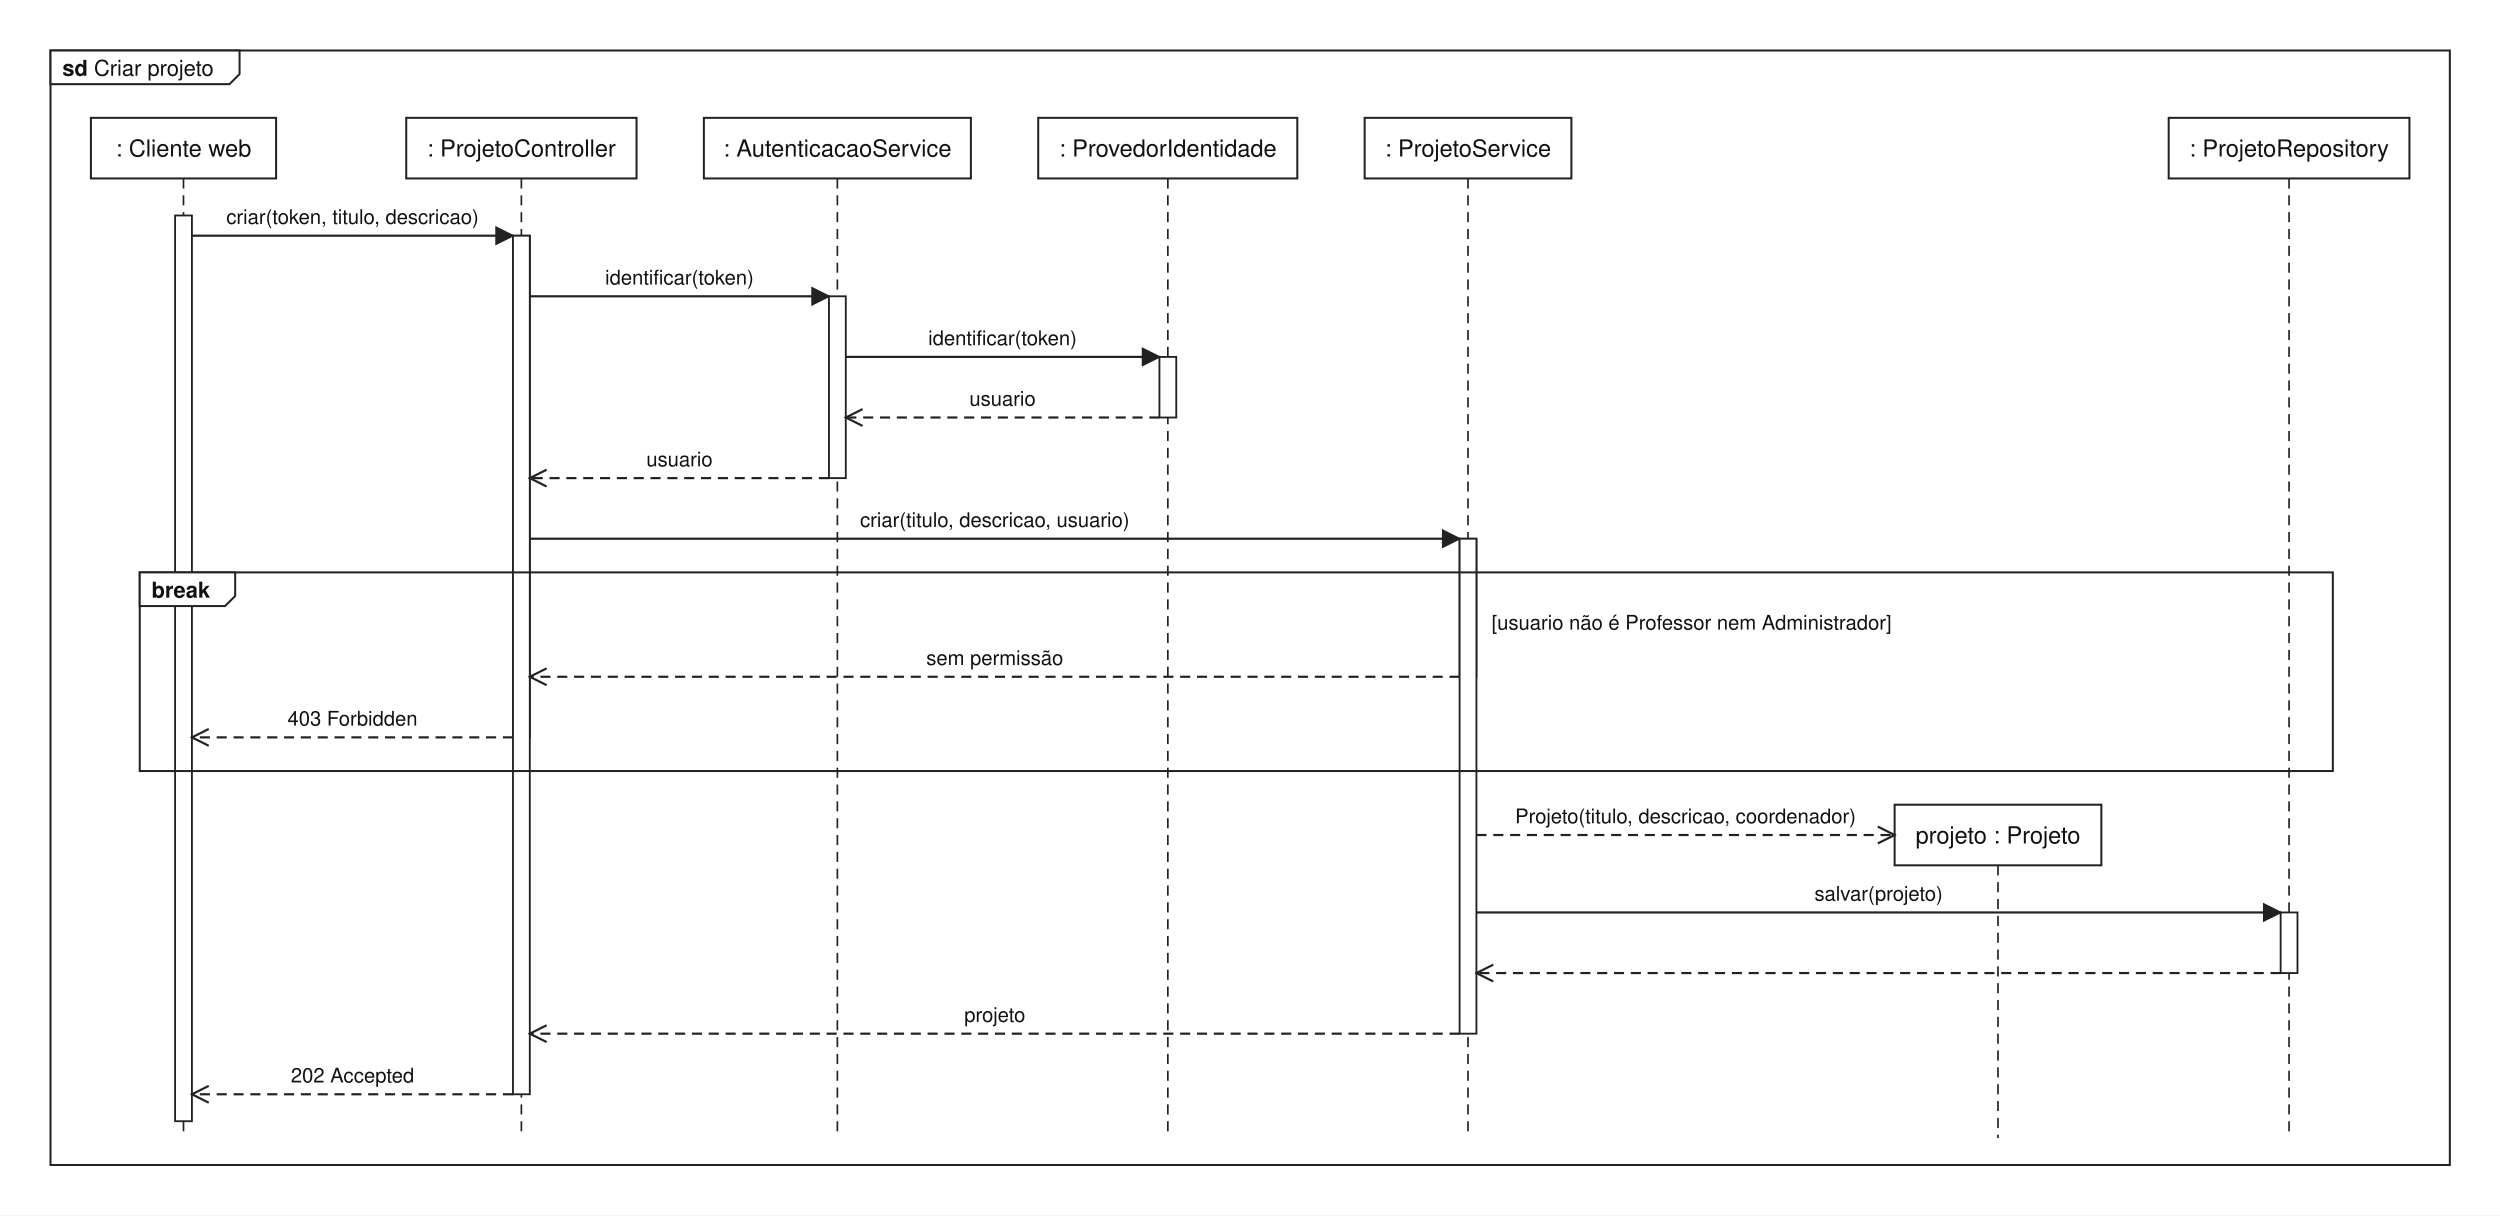
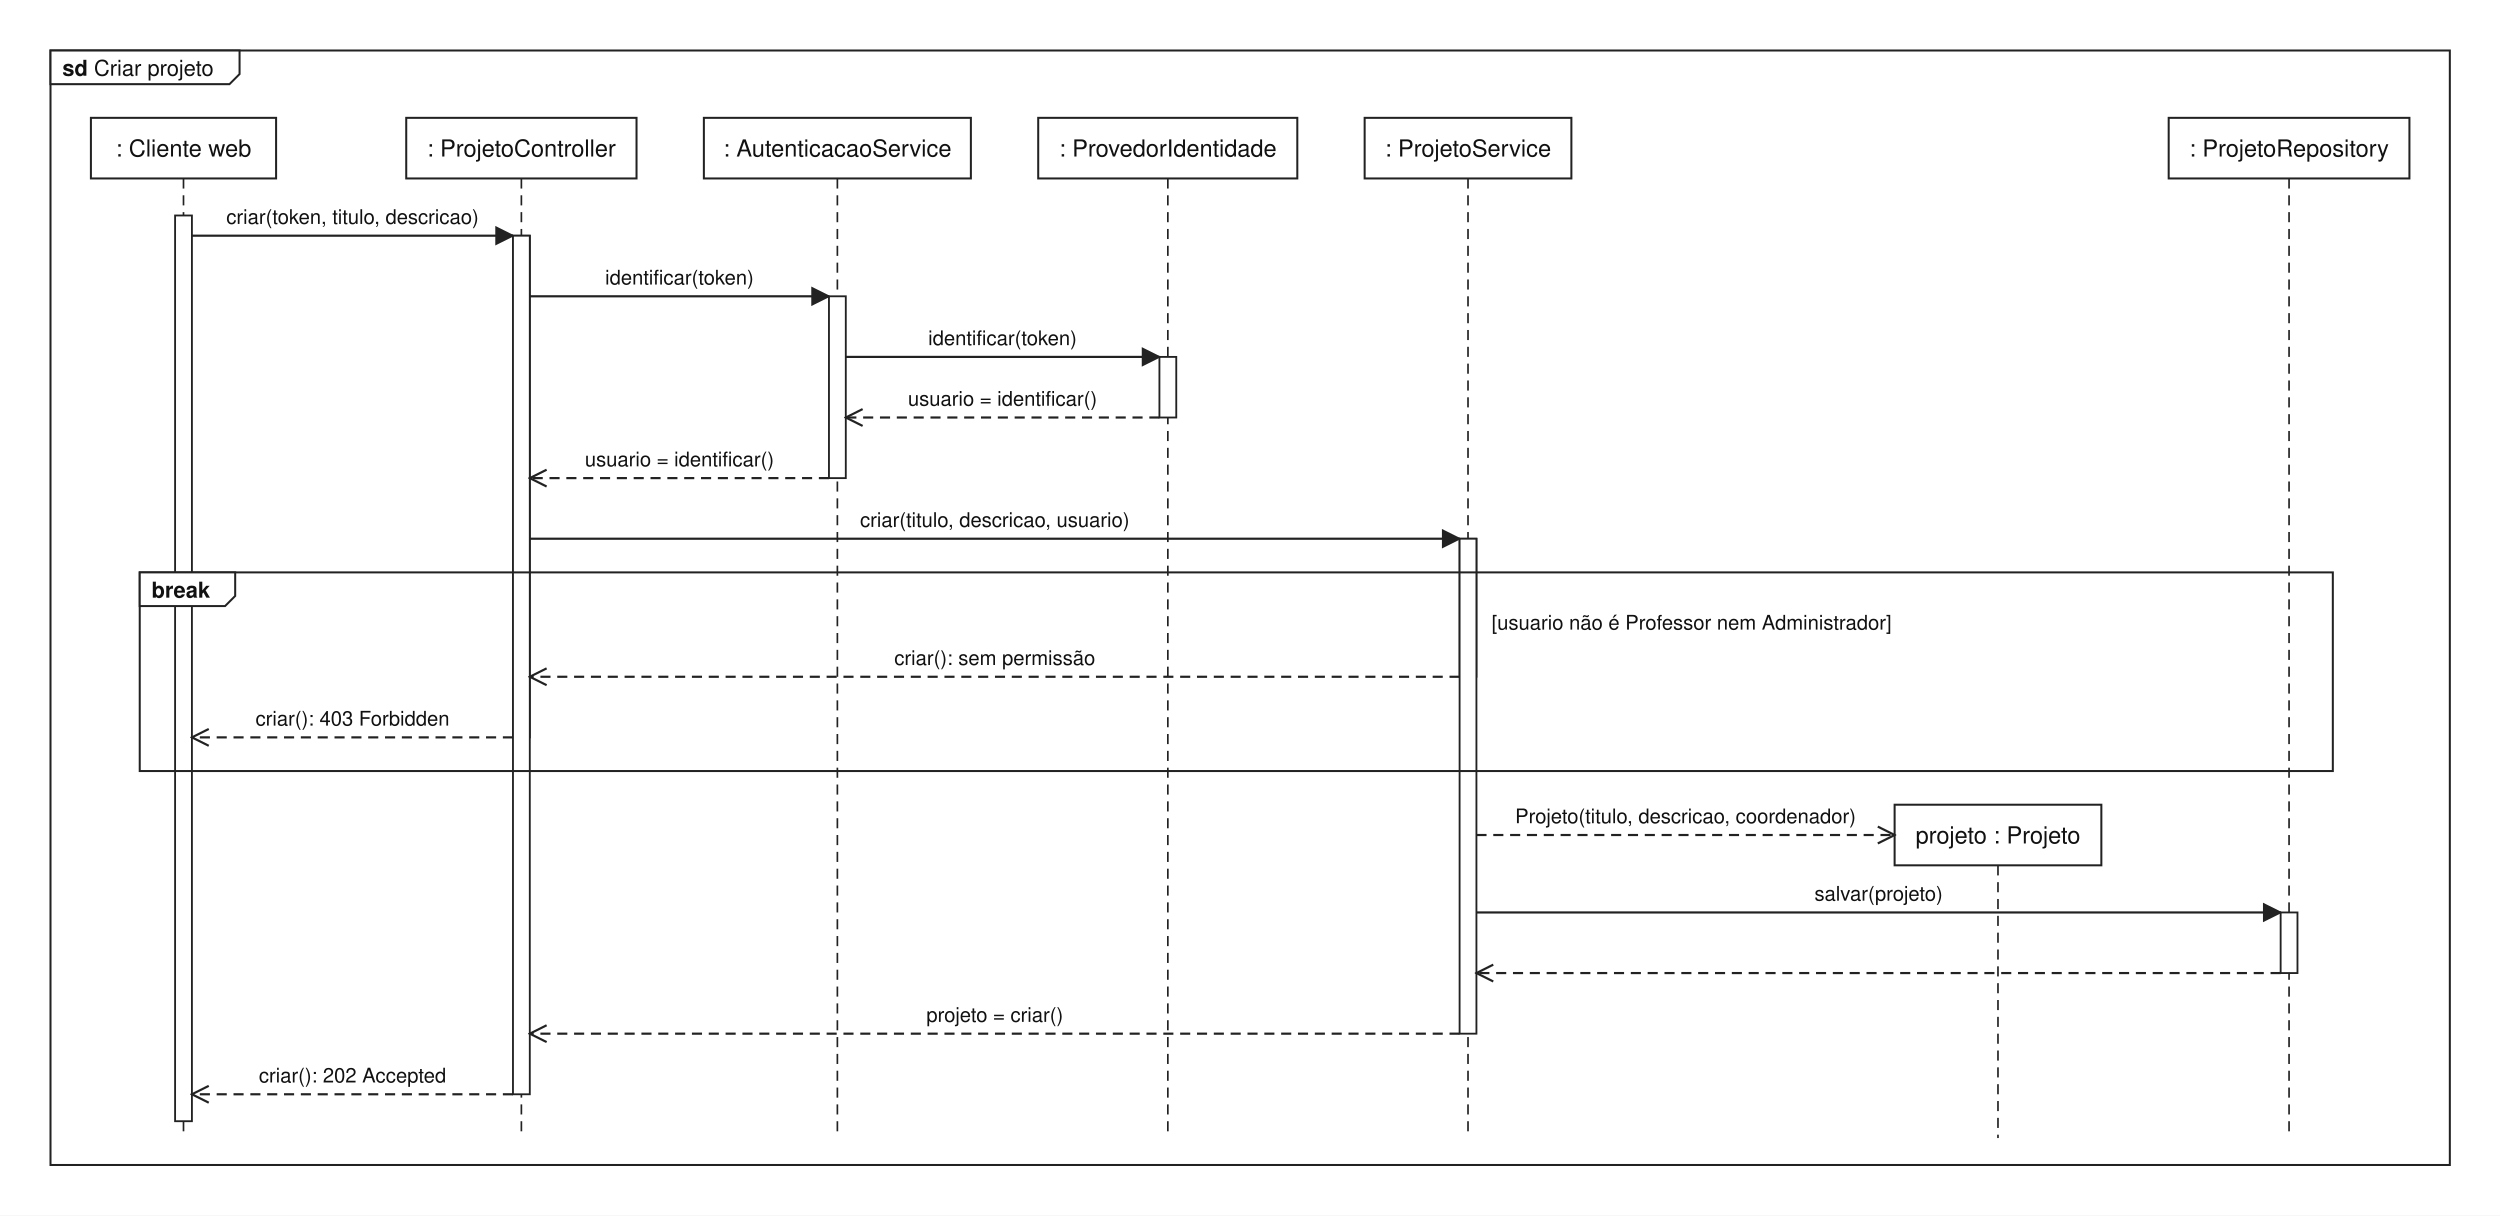
<svg xmlns="http://www.w3.org/2000/svg" width="1485" height="722" viewBox="0 0 1485 722" font-family="Helvetica, Arial, 'Liberation Sans', sans-serif">
  <defs>
    <marker id="seta" viewBox="0 0 12 12" refX="11" refY="6" markerWidth="12" markerHeight="12" orient="auto-start-reverse" markerUnits="userSpaceOnUse">
      <path d="M1,1 L11,6 L1,11" fill="none" stroke="#222" stroke-width="1.3" />
    </marker>
    <marker id="seta_cheia" viewBox="0 0 12 12" refX="11" refY="6" markerWidth="12" markerHeight="12" orient="auto-start-reverse" markerUnits="userSpaceOnUse">
      <path d="M1,1 L11,6 L1,11 Z" fill="#222" stroke="#222" stroke-width="1" />
    </marker>
    <marker id="triangulo" viewBox="0 0 16 16" refX="15" refY="8" markerWidth="16" markerHeight="16" orient="auto-start-reverse" markerUnits="userSpaceOnUse">
      <path d="M1,1 L15,8 L1,15 Z" fill="#fff" stroke="#222" stroke-width="1.3" />
    </marker>
    <marker id="losango" viewBox="0 0 22 12" refX="21" refY="6" markerWidth="22" markerHeight="12" orient="auto-start-reverse" markerUnits="userSpaceOnUse">
      <path d="M1,6 L11,1 L21,6 L11,11 Z" fill="#222" stroke="#222" stroke-width="1.2" />
    </marker>
    <marker id="losango_vazio" viewBox="0 0 22 12" refX="21" refY="6" markerWidth="22" markerHeight="12" orient="auto-start-reverse" markerUnits="userSpaceOnUse">
      <path d="M1,6 L11,1 L21,6 L11,11 Z" fill="#fff" stroke="#222" stroke-width="1.2" />
    </marker>
  </defs>
  <rect width="1485" height="722" fill="#fff" />
  <rect x="30.0" y="30.0" width="1425.2" height="662.0" fill="none" stroke="#222" stroke-width="1.2" />
  <path d="M30.0,30.0 H142.3 V44.0 L136.3,50.0 H30.0 Z" fill="#fff" stroke="#222" stroke-width="1.2" />
  <text x="37.0" y="45.0" font-size="13" text-anchor="start" font-weight="bold" font-style="normal" fill="#111">sd</text>
  <text x="55.8" y="45.0" font-size="13" text-anchor="start" font-weight="normal" font-style="normal" fill="#111">Criar projeto</text>
  <line x1="109.0" y1="106.0" x2="109.0" y2="676.0" stroke="#222" stroke-width="1" stroke-dasharray="6,4" />
  <line x1="309.7" y1="106.0" x2="309.7" y2="676.0" stroke="#222" stroke-width="1" stroke-dasharray="6,4" />
  <line x1="497.4" y1="106.0" x2="497.4" y2="676.0" stroke="#222" stroke-width="1" stroke-dasharray="6,4" />
  <line x1="693.7" y1="106.0" x2="693.7" y2="676.0" stroke="#222" stroke-width="1" stroke-dasharray="6,4" />
  <line x1="872.0" y1="106.0" x2="872.0" y2="676.0" stroke="#222" stroke-width="1" stroke-dasharray="6,4" />
  <line x1="1186.8" y1="514.0" x2="1186.8" y2="676.0" stroke="#222" stroke-width="1" stroke-dasharray="6,4" />
  <line x1="1359.7" y1="106.0" x2="1359.7" y2="676.0" stroke="#222" stroke-width="1" stroke-dasharray="6,4" />
  <rect x="54.0" y="70.0" width="110.0" height="36.0" fill="#fff" stroke="#222" stroke-width="1.2" />
  <text x="109.0" y="93.0" font-size="14" text-anchor="middle" font-weight="normal" font-style="normal" fill="#111">: Cliente web</text>
  <rect x="241.3" y="70.0" width="136.8" height="36.0" fill="#fff" stroke="#222" stroke-width="1.2" />
  <text x="309.7" y="93.0" font-size="14" text-anchor="middle" font-weight="normal" font-style="normal" fill="#111">: ProjetoController</text>
  <rect x="418.1" y="70.0" width="158.6" height="36.0" fill="#fff" stroke="#222" stroke-width="1.2" />
  <text x="497.4" y="93.0" font-size="14" text-anchor="middle" font-weight="normal" font-style="normal" fill="#111">: AutenticacaoService</text>
  <rect x="616.7" y="70.0" width="153.9" height="36.0" fill="#fff" stroke="#222" stroke-width="1.2" />
  <text x="693.7" y="93.0" font-size="14" text-anchor="middle" font-weight="normal" font-style="normal" fill="#111">: ProvedorIdentidade</text>
  <rect x="810.6" y="70.0" width="122.8" height="36.0" fill="#fff" stroke="#222" stroke-width="1.2" />
  <text x="872.0" y="93.0" font-size="14" text-anchor="middle" font-weight="normal" font-style="normal" fill="#111">: ProjetoService</text>
  <rect x="1125.4" y="478.0" width="122.8" height="36.0" fill="#fff" stroke="#222" stroke-width="1.2" />
  <text x="1186.8" y="501.0" font-size="14" text-anchor="middle" font-weight="normal" font-style="normal" fill="#111">projeto : Projeto</text>
  <rect x="1288.2" y="70.0" width="143.0" height="36.0" fill="#fff" stroke="#222" stroke-width="1.2" />
  <text x="1359.7" y="93.0" font-size="14" text-anchor="middle" font-weight="normal" font-style="normal" fill="#111">: ProjetoRepository</text>
  <rect x="688.7" y="212.0" width="10.0" height="36.0" fill="#fff" stroke="#222" stroke-width="1.1" />
  <rect x="492.4" y="176.0" width="10.0" height="108.0" fill="#fff" stroke="#222" stroke-width="1.1" />
  <rect x="867.0" y="320.0" width="10.0" height="82.0" fill="#fff" stroke="#222" stroke-width="1.1" />
  <rect x="304.7" y="140.0" width="10.0" height="298.0" fill="#fff" stroke="#222" stroke-width="1.1" />
  <rect x="1354.7" y="542.0" width="10.0" height="36.0" fill="#fff" stroke="#222" stroke-width="1.1" />
  <rect x="867.0" y="320.0" width="10.0" height="294.0" fill="#fff" stroke="#222" stroke-width="1.1" />
  <rect x="304.7" y="140.0" width="10.0" height="510.0" fill="#fff" stroke="#222" stroke-width="1.1" />
  <rect x="104.0" y="128.0" width="10.0" height="538.0" fill="#fff" stroke="#222" stroke-width="1.1" />
  <rect x="83.0" y="340.0" width="1302.7" height="118.0" fill="none" stroke="#222" stroke-width="1.2" />
  <path d="M83.0,340.0 H139.7 V354.0 L133.7,360.0 H83.0 Z" fill="#fff" stroke="#222" stroke-width="1.2" />
  <text x="90.0" y="355.0" font-size="13" text-anchor="start" font-weight="bold" font-style="normal" fill="#111">break</text>
  <text x="886.0" y="374.0" font-size="12" text-anchor="start" stroke="#fff" stroke-width="5" stroke-linejoin="round" paint-order="stroke" font-weight="normal" font-style="normal" fill="#111">[usuario não é Professor nem Administrador]</text>
  <polyline points="114.0,140.0 304.7,140.0" fill="none" stroke="#222" stroke-width="1.3" marker-end="url(#seta_cheia)" />
  <text x="209.4" y="133.0" font-size="12" text-anchor="middle" stroke="#fff" stroke-width="5" stroke-linejoin="round" paint-order="stroke" font-weight="normal" font-style="normal" fill="#111">criar(token, titulo, descricao)</text>
  <polyline points="314.7,176.0 492.4,176.0" fill="none" stroke="#222" stroke-width="1.3" marker-end="url(#seta_cheia)" />
  <text x="403.6" y="169.0" font-size="12" text-anchor="middle" stroke="#fff" stroke-width="5" stroke-linejoin="round" paint-order="stroke" font-weight="normal" font-style="normal" fill="#111">identificar(token)</text>
  <polyline points="502.4,212.0 688.7,212.0" fill="none" stroke="#222" stroke-width="1.3" marker-end="url(#seta_cheia)" />
  <text x="595.5" y="205.0" font-size="12" text-anchor="middle" stroke="#fff" stroke-width="5" stroke-linejoin="round" paint-order="stroke" font-weight="normal" font-style="normal" fill="#111">identificar(token)</text>
  <polyline points="688.7,248.0 502.4,248.0" fill="none" stroke="#222" stroke-width="1.3" stroke-dasharray="6,4" marker-end="url(#seta)" />
-   <text x="595.5" y="241.0" font-size="12" text-anchor="middle" stroke="#fff" stroke-width="5" stroke-linejoin="round" paint-order="stroke" font-weight="normal" font-style="normal" fill="#111">usuario</text>
+   <text x="595.5" y="241.0" font-size="12" text-anchor="middle" stroke="#fff" stroke-width="5" stroke-linejoin="round" paint-order="stroke" font-weight="normal" font-style="normal" fill="#111">usuario = identificar()</text>
  <polyline points="492.4,284.0 314.7,284.0" fill="none" stroke="#222" stroke-width="1.3" stroke-dasharray="6,4" marker-end="url(#seta)" />
-   <text x="403.6" y="277.0" font-size="12" text-anchor="middle" stroke="#fff" stroke-width="5" stroke-linejoin="round" paint-order="stroke" font-weight="normal" font-style="normal" fill="#111">usuario</text>
+   <text x="403.6" y="277.0" font-size="12" text-anchor="middle" stroke="#fff" stroke-width="5" stroke-linejoin="round" paint-order="stroke" font-weight="normal" font-style="normal" fill="#111">usuario = identificar()</text>
  <polyline points="314.7,320.0 867.0,320.0" fill="none" stroke="#222" stroke-width="1.3" marker-end="url(#seta_cheia)" />
  <text x="590.9" y="313.0" font-size="12" text-anchor="middle" stroke="#fff" stroke-width="5" stroke-linejoin="round" paint-order="stroke" font-weight="normal" font-style="normal" fill="#111">criar(titulo, descricao, usuario)</text>
  <polyline points="867.0,402.0 314.7,402.0" fill="none" stroke="#222" stroke-width="1.3" stroke-dasharray="6,4" marker-end="url(#seta)" />
-   <text x="590.9" y="395.0" font-size="12" text-anchor="middle" stroke="#fff" stroke-width="5" stroke-linejoin="round" paint-order="stroke" font-weight="normal" font-style="normal" fill="#111">sem permissão</text>
+   <text x="590.9" y="395.0" font-size="12" text-anchor="middle" stroke="#fff" stroke-width="5" stroke-linejoin="round" paint-order="stroke" font-weight="normal" font-style="normal" fill="#111">criar(): sem permissão</text>
  <polyline points="304.7,438.0 114.0,438.0" fill="none" stroke="#222" stroke-width="1.3" stroke-dasharray="6,4" marker-end="url(#seta)" />
-   <text x="209.4" y="431.0" font-size="12" text-anchor="middle" stroke="#fff" stroke-width="5" stroke-linejoin="round" paint-order="stroke" font-weight="normal" font-style="normal" fill="#111">403 Forbidden</text>
+   <text x="209.4" y="431.0" font-size="12" text-anchor="middle" stroke="#fff" stroke-width="5" stroke-linejoin="round" paint-order="stroke" font-weight="normal" font-style="normal" fill="#111">criar(): 403 Forbidden</text>
  <polyline points="877.0,496.0 1125.4,496.0" fill="none" stroke="#222" stroke-width="1.3" stroke-dasharray="6,4" marker-end="url(#seta)" />
  <text x="1001.2" y="489.0" font-size="12" text-anchor="middle" stroke="#fff" stroke-width="5" stroke-linejoin="round" paint-order="stroke" font-weight="normal" font-style="normal" fill="#111">Projeto(titulo, descricao, coordenador)</text>
  <polyline points="877.0,542.0 1354.7,542.0" fill="none" stroke="#222" stroke-width="1.3" marker-end="url(#seta_cheia)" />
  <text x="1115.9" y="535.0" font-size="12" text-anchor="middle" stroke="#fff" stroke-width="5" stroke-linejoin="round" paint-order="stroke" font-weight="normal" font-style="normal" fill="#111">salvar(projeto)</text>
  <polyline points="1354.7,578.0 877.0,578.0" fill="none" stroke="#222" stroke-width="1.3" stroke-dasharray="6,4" marker-end="url(#seta)" />
  <text x="1115.9" y="571.0" font-size="12" text-anchor="middle" stroke="#fff" stroke-width="5" stroke-linejoin="round" paint-order="stroke" font-weight="normal" font-style="normal" fill="#111" />
  <polyline points="867.0,614.0 314.7,614.0" fill="none" stroke="#222" stroke-width="1.3" stroke-dasharray="6,4" marker-end="url(#seta)" />
-   <text x="590.9" y="607.0" font-size="12" text-anchor="middle" stroke="#fff" stroke-width="5" stroke-linejoin="round" paint-order="stroke" font-weight="normal" font-style="normal" fill="#111">projeto</text>
+   <text x="590.9" y="607.0" font-size="12" text-anchor="middle" stroke="#fff" stroke-width="5" stroke-linejoin="round" paint-order="stroke" font-weight="normal" font-style="normal" fill="#111">projeto = criar()</text>
  <polyline points="304.7,650.0 114.0,650.0" fill="none" stroke="#222" stroke-width="1.3" stroke-dasharray="6,4" marker-end="url(#seta)" />
-   <text x="209.4" y="643.0" font-size="12" text-anchor="middle" stroke="#fff" stroke-width="5" stroke-linejoin="round" paint-order="stroke" font-weight="normal" font-style="normal" fill="#111">202 Accepted</text>
+   <text x="209.4" y="643.0" font-size="12" text-anchor="middle" stroke="#fff" stroke-width="5" stroke-linejoin="round" paint-order="stroke" font-weight="normal" font-style="normal" fill="#111">criar(): 202 Accepted</text>
</svg>
